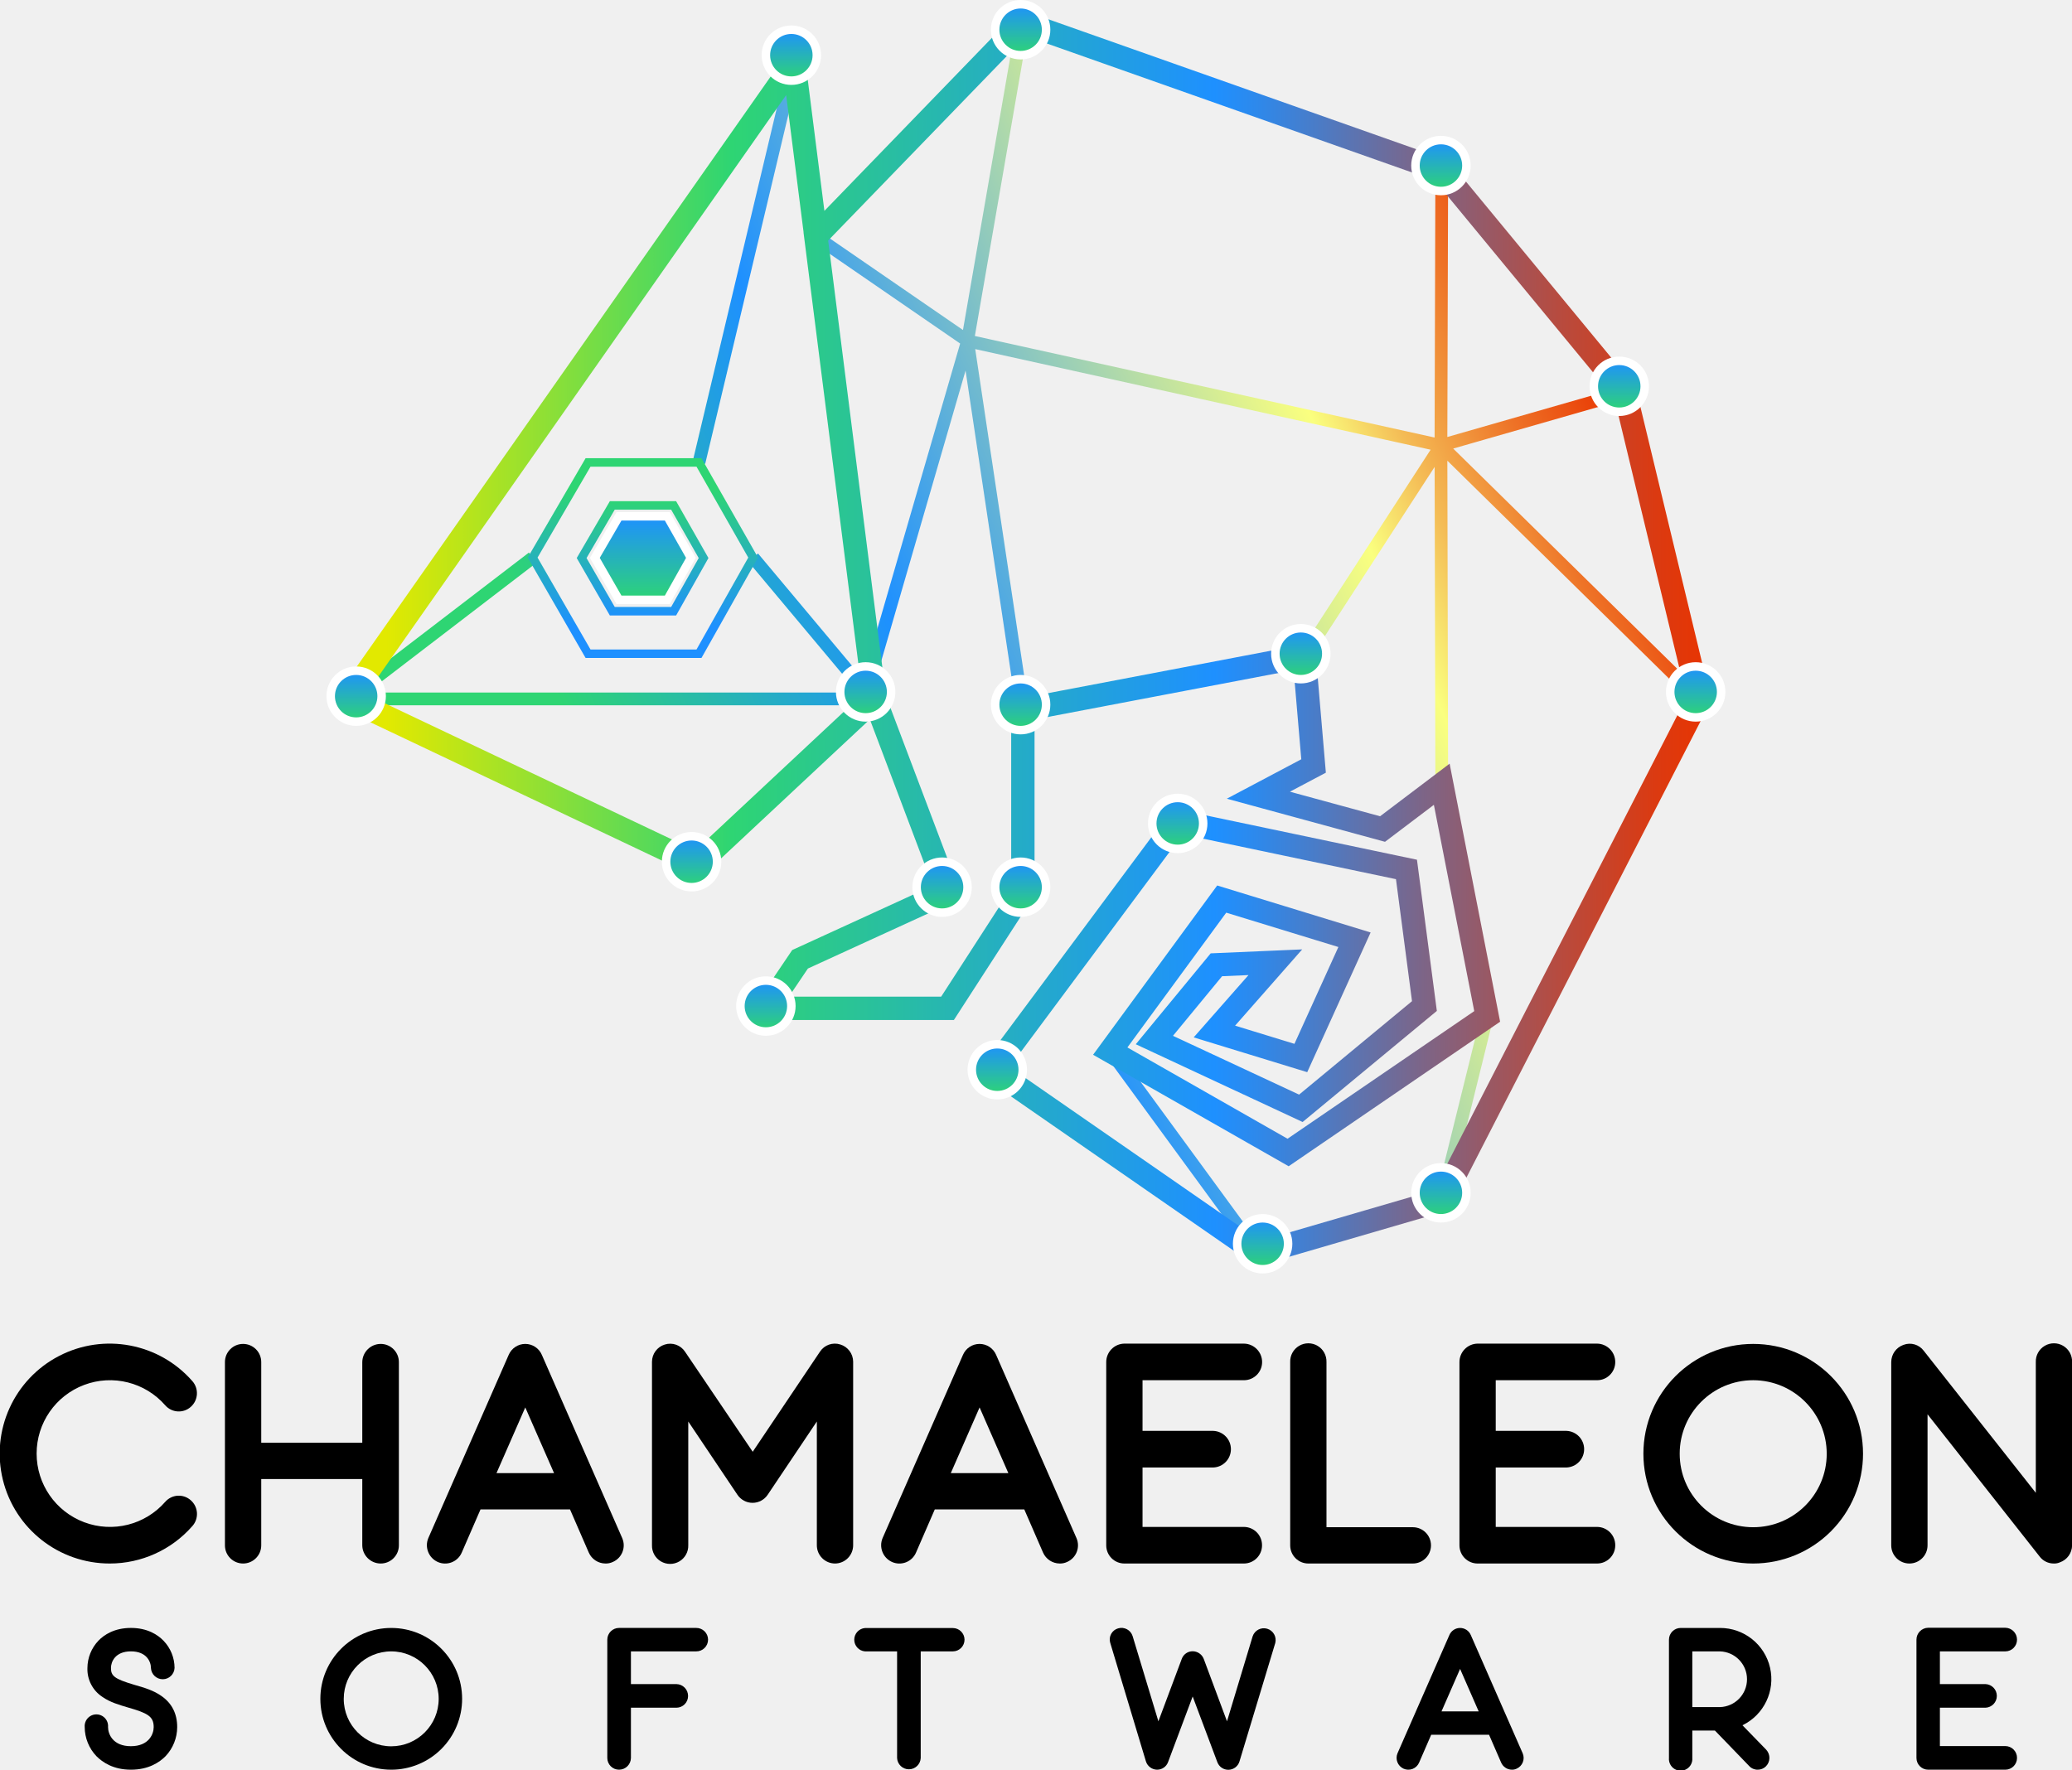
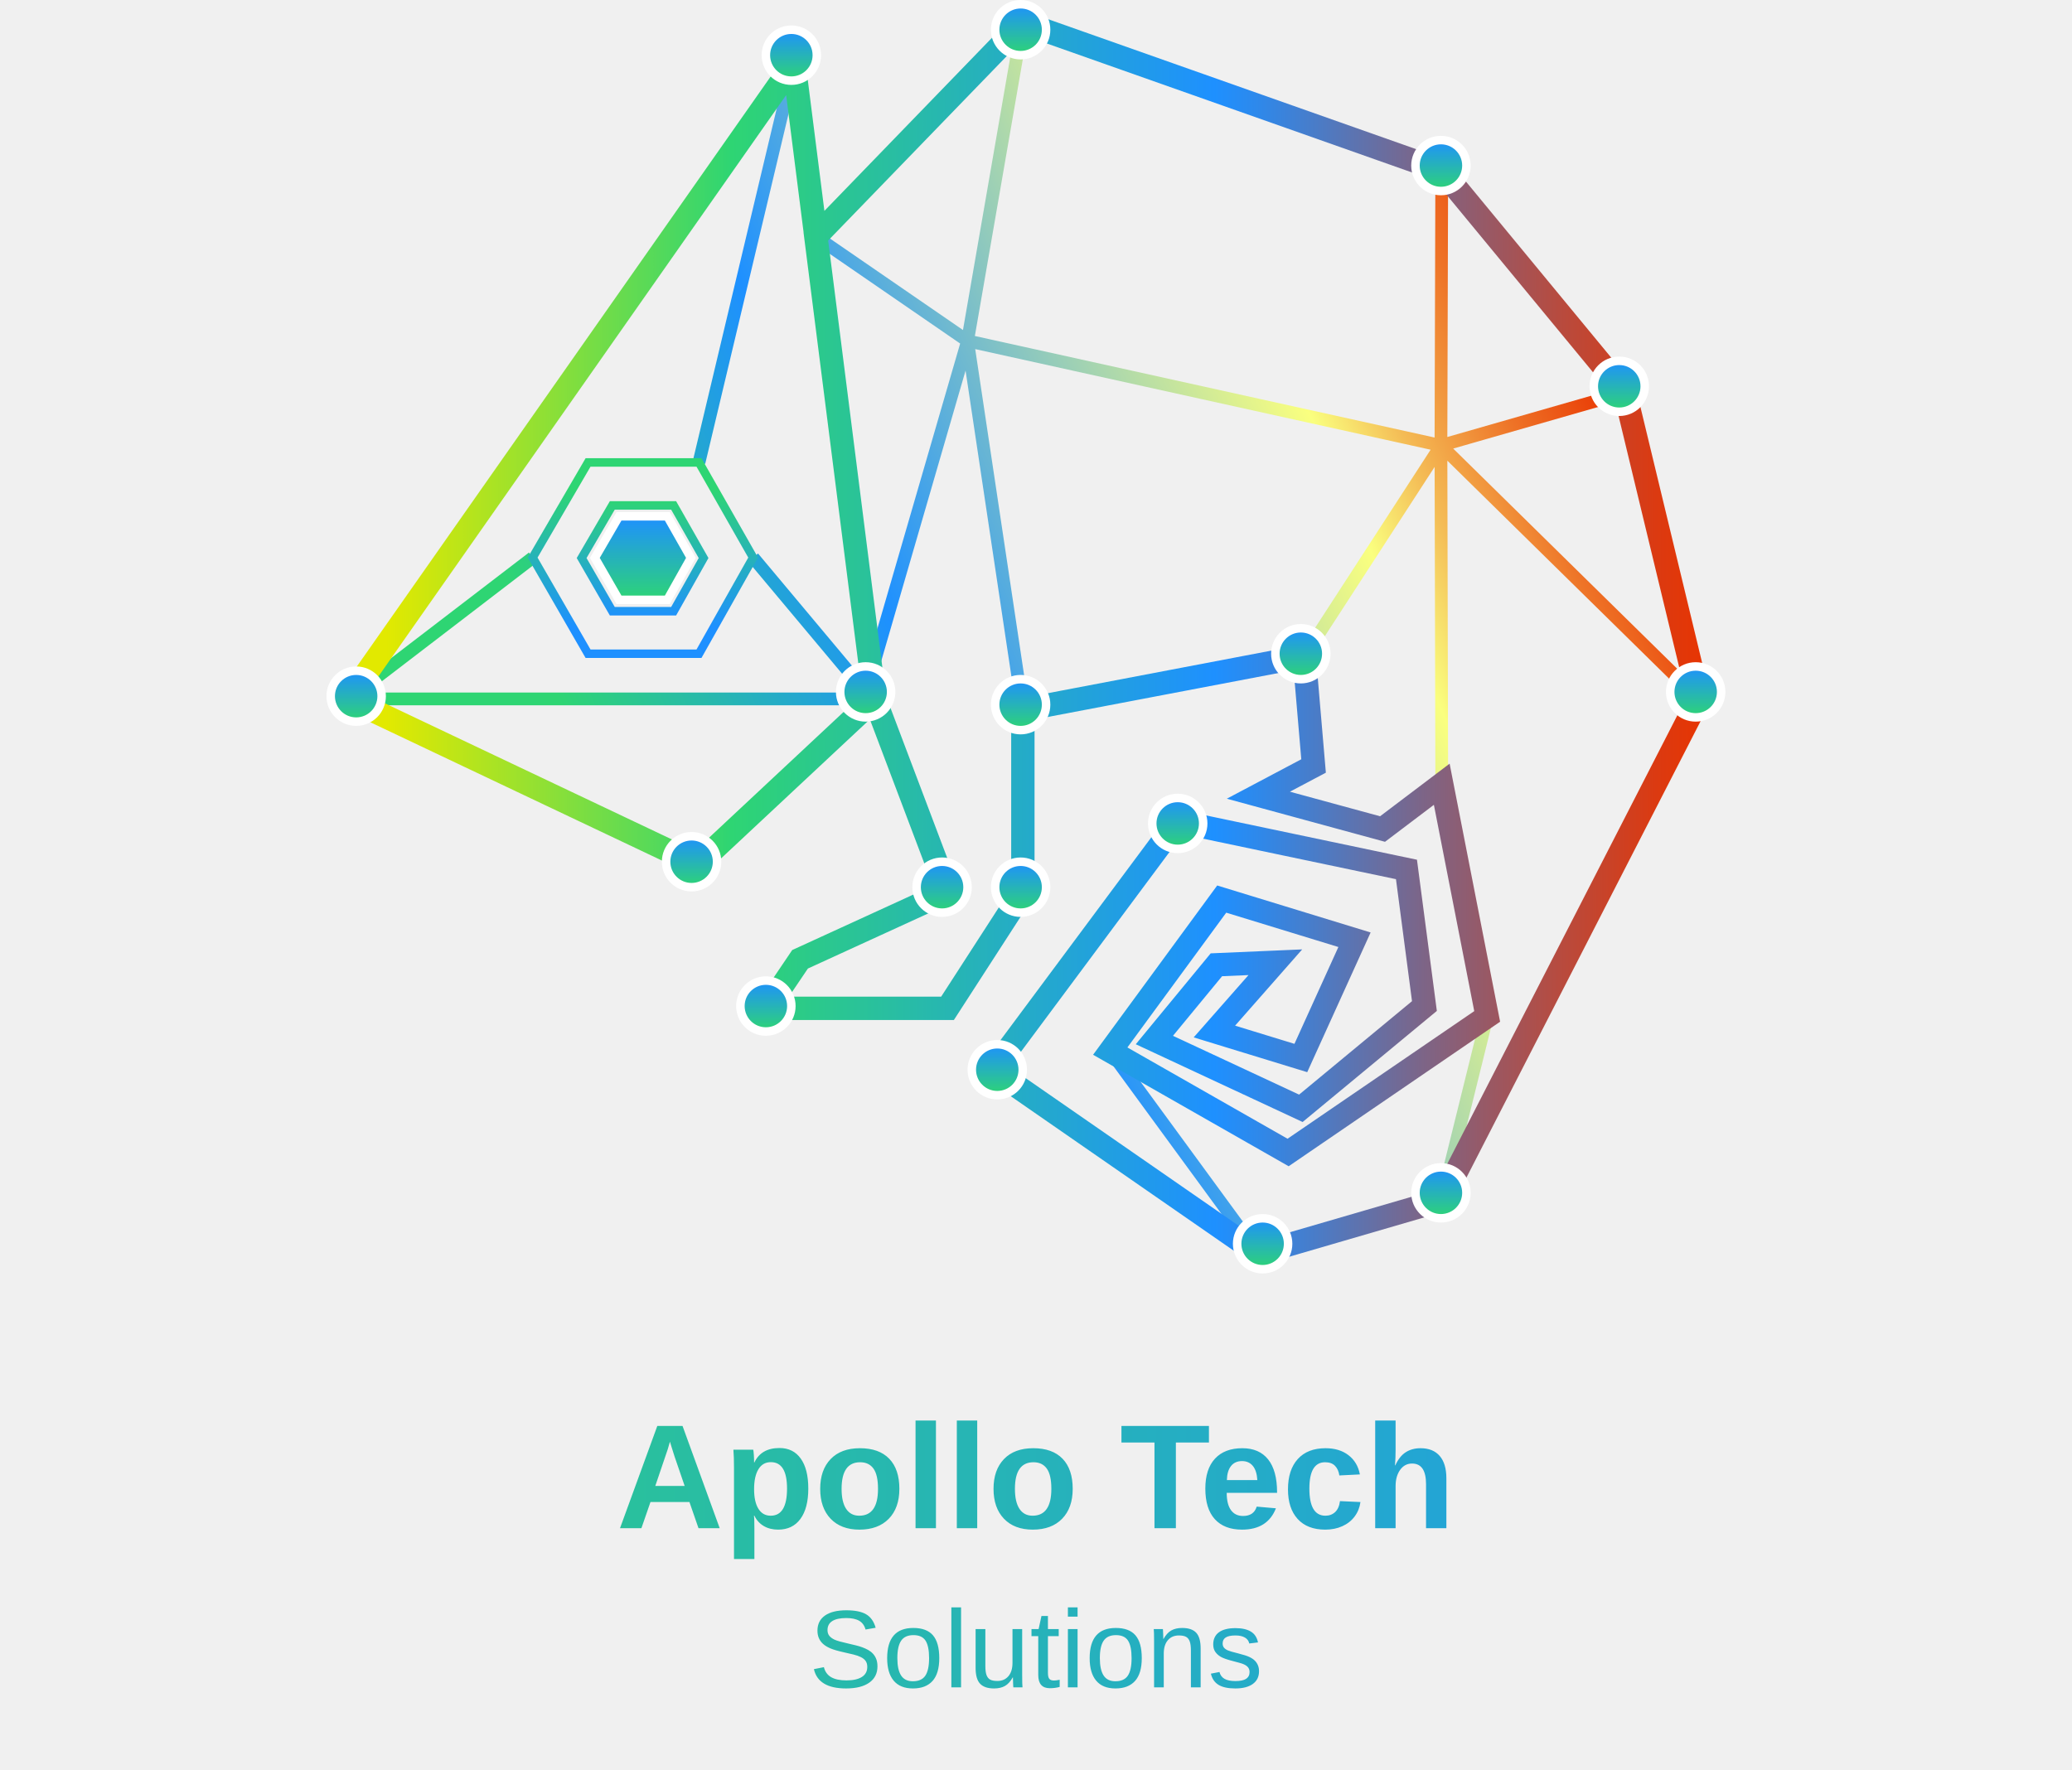
<svg xmlns="http://www.w3.org/2000/svg" xmlns:xlink="http://www.w3.org/1999/xlink" viewBox="0 0 976.05 833.79">
  <defs>
    <style>.cls-1,.cls-2,.cls-20,.cls-22{fill:none;}.cls-1{stroke-width:6px;stroke:url(#linear-gradient);}.cls-2{stroke-miterlimit:10;stroke-width:11px;stroke:url(#linear-gradient-2);}.cls-10,.cls-11,.cls-12,.cls-13,.cls-14,.cls-15,.cls-16,.cls-17,.cls-18,.cls-19,.cls-21,.cls-3,.cls-4,.cls-5,.cls-6,.cls-7,.cls-8,.cls-9{stroke:#fff;}.cls-10,.cls-11,.cls-12,.cls-13,.cls-14,.cls-15,.cls-16,.cls-17,.cls-18,.cls-19,.cls-20,.cls-21,.cls-22,.cls-3,.cls-4,.cls-5,.cls-6,.cls-7,.cls-8,.cls-9{stroke-width:4px;}.cls-3{fill:url(#linear-gradient-3);}.cls-4{fill:url(#linear-gradient-4);}.cls-5{fill:url(#linear-gradient-5);}.cls-6{fill:url(#linear-gradient-6);}.cls-7{fill:url(#linear-gradient-7);}.cls-8{fill:url(#linear-gradient-8);}.cls-9{fill:url(#linear-gradient-9);}.cls-10{fill:url(#linear-gradient-10);}.cls-11{fill:url(#linear-gradient-11);}.cls-12{fill:url(#linear-gradient-12);}.cls-13{fill:url(#linear-gradient-13);}.cls-14{fill:url(#linear-gradient-14);}.cls-15{fill:url(#linear-gradient-15);}.cls-16{fill:url(#linear-gradient-16);}.cls-17{fill:url(#linear-gradient-17);}.cls-18{fill:url(#linear-gradient-18);}.cls-19{fill:url(#linear-gradient-19);}.cls-20{stroke:url(#linear-gradient-20);}.cls-21{fill-rule:evenodd;fill:url(#linear-gradient-21);}.cls-22{stroke:url(#linear-gradient-22);}</style>
    <linearGradient id="linear-gradient" x1="768.22" y1="190.14" x2="211.21" y2="438.13" gradientUnits="userSpaceOnUse">
      <stop offset="0" stop-color="#e93400" />
      <stop offset="0.03" stop-color="#ea450b" />
      <stop offset="0.09" stop-color="#ee7327" />
      <stop offset="0.17" stop-color="#f4bb55" />
      <stop offset="0.23" stop-color="#faff7f" />
      <stop offset="0.59" stop-color="#1e90ff" />
      <stop offset="0.85" stop-color="#2ed573" />
    </linearGradient>
    <linearGradient id="linear-gradient-2" x1="806.1" y1="300.47" x2="155.85" y2="300.47" gradientUnits="userSpaceOnUse">
      <stop offset="0" stop-color="#e93400" />
      <stop offset="0.04" stop-color="#db3a11" />
      <stop offset="0.11" stop-color="#b74b3f" />
      <stop offset="0.21" stop-color="#7c6588" />
      <stop offset="0.33" stop-color="#2d89ec" />
      <stop offset="0.36" stop-color="#1e90ff" />
      <stop offset="0.71" stop-color="#2ed573" />
      <stop offset="0.96" stop-color="#e2e900" />
    </linearGradient>
    <linearGradient id="linear-gradient-3" x1="200.23" y1="550.92" x2="200.23" y2="551.92" gradientTransform="matrix(24, 0, 0, -24, -4432.68, 13260)" gradientUnits="userSpaceOnUse">
      <stop offset="0" stop-color="#2ed573" />
      <stop offset="1" stop-color="#1e90ff" />
    </linearGradient>
    <linearGradient id="linear-gradient-4" x1="200.23" y1="550.92" x2="200.23" y2="551.92" gradientTransform="matrix(24, 0, 0, -24, -4637.68, 13562)" xlink:href="#linear-gradient-3" />
    <linearGradient id="linear-gradient-5" x1="200.23" y1="550.92" x2="200.23" y2="551.92" gradientTransform="matrix(24, 0, 0, -24, -4479.68, 13640)" xlink:href="#linear-gradient-3" />
    <linearGradient id="linear-gradient-6" x1="200.23" y1="550.92" x2="200.23" y2="551.92" gradientTransform="matrix(24, 0, 0, -24, -4397.68, 13560)" xlink:href="#linear-gradient-3" />
    <linearGradient id="linear-gradient-7" x1="200.23" y1="550.92" x2="200.23" y2="551.92" gradientTransform="matrix(24, 0, 0, -24, -4361.68, 13652)" xlink:href="#linear-gradient-3" />
    <linearGradient id="linear-gradient-8" x1="200.23" y1="550.92" x2="200.23" y2="551.92" gradientTransform="matrix(24, 0, 0, -24, -4324.68, 13652)" xlink:href="#linear-gradient-3" />
    <linearGradient id="linear-gradient-9" x1="200.23" y1="550.92" x2="200.23" y2="551.92" gradientTransform="matrix(24, 0, 0, -24, -4324.68, 13566)" xlink:href="#linear-gradient-3" />
    <linearGradient id="linear-gradient-10" x1="200.23" y1="550.92" x2="200.23" y2="551.92" gradientTransform="matrix(24, 0, 0, -24, -4192.68, 13542)" xlink:href="#linear-gradient-3" />
    <linearGradient id="linear-gradient-11" x1="200.73" y1="550" x2="200.73" y2="551" gradientTransform="matrix(24, 0, 0, -24, -4262.68, 13600)" xlink:href="#linear-gradient-3" />
    <linearGradient id="linear-gradient-12" x1="200.23" y1="550.92" x2="200.23" y2="551.92" gradientTransform="matrix(24, 0, 0, -24, -4006.68, 13560)" xlink:href="#linear-gradient-3" />
    <linearGradient id="linear-gradient-13" x1="200.23" y1="550.92" x2="200.23" y2="551.92" gradientTransform="matrix(24, 0, 0, -24, -4126.68, 13796)" xlink:href="#linear-gradient-3" />
    <linearGradient id="linear-gradient-14" x1="200.23" y1="550.92" x2="200.23" y2="551.92" gradientTransform="matrix(24, 0, 0, -24, -4210.68, 13820)" xlink:href="#linear-gradient-3" />
    <linearGradient id="linear-gradient-15" x1="199.81" y1="550.92" x2="199.81" y2="551.92" gradientTransform="matrix(24, 0, 0, -24, -4325.68, 13738)" xlink:href="#linear-gradient-3" />
    <linearGradient id="linear-gradient-16" x1="200.23" y1="550.92" x2="200.23" y2="551.92" gradientTransform="matrix(24, 0, 0, -24, -4444.68, 13708)" xlink:href="#linear-gradient-3" />
    <linearGradient id="linear-gradient-17" x1="200.23" y1="550.92" x2="200.23" y2="551.92" gradientTransform="matrix(24, 0, 0, -24, -4324.68, 13248)" xlink:href="#linear-gradient-3" />
    <linearGradient id="linear-gradient-18" x1="200.23" y1="550.92" x2="200.23" y2="551.92" gradientTransform="matrix(24, 0, 0, -24, -4126.68, 13312)" xlink:href="#linear-gradient-3" />
    <linearGradient id="linear-gradient-19" x1="200.23" y1="550.92" x2="200.23" y2="551.92" gradientTransform="matrix(24, 0, 0, -24, -4042.68, 13416)" xlink:href="#linear-gradient-3" />
    <linearGradient id="linear-gradient-20" x1="201.21" y1="550.79" x2="201.21" y2="549.69" gradientTransform="matrix(68, 0, 0, -59, -13379.94, 32727)" xlink:href="#linear-gradient-3" />
    <linearGradient id="linear-gradient-21" x1="200.93" y1="550.05" x2="200.93" y2="550.95" gradientTransform="matrix(50.61, 0, 0, -44, -9865.68, 24485)" gradientUnits="userSpaceOnUse">
      <stop offset="0" stop-color="#2ed573" />
      <stop offset="0.03" stop-color="#2dd378" />
      <stop offset="1" stop-color="#1e90ff" />
    </linearGradient>
    <linearGradient id="linear-gradient-22" x1="201.21" y1="550.72" x2="201.21" y2="549.75" gradientTransform="matrix(68, 0, 0, -59, -13379.94, 32727)" xlink:href="#linear-gradient-3" />
+     <linearGradient id="textGradient" x1="0" y1="700" x2="976" y2="700" gradientUnits="userSpaceOnUse">
+       <stop offset="0" stop-color="#2ed573" />
+       <stop offset="1" stop-color="#1e90ff" />
+     </linearGradient>
  </defs>
  <g id="Layer_2" data-name="Layer 2">
    <g id="COLOR_LOGO" data-name="COLOR LOGO">
      <g id="CHAM">
        <path class="cls-1" d="M480.78,16.32l-25,144.29m223,49.27L765.47,185M679.16,80.37l-.38,129.51m-223-49.27L407.78,326M384.3,111.44l71.48,49.17m0,0,223,49.27M800.27,329.3,678.78,209.88m-223-49.27,26.06,173.83m197.32,231,21.4-86.54m-21.4-109.39-.38-159.64m-86,380.74L523,495.23M329.27,217.88,374,30m-123,232.7L164.1,329.3m190.68-66.6,53,63.3M164.1,329.3H412m202.37-20.09,64.42-99.33" />
        <path id="Combined-Shape" class="cls-2" d="M384.3,111.44,481.84,10.67l197.32,69.7L765.47,185l34.8,144.33L679.16,565.45l-86.38,25.17L467.78,504l87-117,107.76,22.64L671,474l-58.21,48.18-69-32.17L573,454.56l27.77-1.2L572.06,486l40.72,12.48,25.28-55.72L575.51,423.6,523,495.23,606.78,543l93.78-64.11-21.4-109.39-27.89,21.1-58.49-15.94,26-13.77-4.42-51.7L481.84,334.44v85.71l-35.49,54.92H361.28l15.6-23.1,69.47-31.82L412,329.3h0ZM164.1,329.3,374,30l38,299.3-83.45,78Z" />
        <circle id="Oval" class="cls-3" cx="372.78" cy="26" r="12" />
        <circle id="Oval-Copy-4" class="cls-4" cx="167.78" cy="328" r="12" />
        <circle id="Oval-Copy-5" class="cls-5" cx="325.78" cy="406" r="12" />
        <circle id="Oval-Copy-6" class="cls-6" cx="407.78" cy="326" r="12" />
        <circle id="Oval-Copy-7" class="cls-7" cx="443.78" cy="418" r="12" />
        <circle id="Oval-Copy-8" class="cls-8" cx="480.78" cy="418" r="12" />
        <circle id="Oval-Copy-9" class="cls-9" cx="480.78" cy="332" r="12" />
        <circle id="Oval-Copy-10" class="cls-10" cx="612.78" cy="308" r="12" />
        <circle id="Oval-Copy-16" class="cls-11" cx="554.78" cy="387.96" r="12" />
        <circle id="Oval-Copy-11" class="cls-12" cx="798.78" cy="326" r="12" />
        <circle id="Oval-Copy-12" class="cls-13" cx="678.78" cy="562" r="12" />
        <circle id="Oval-Copy-13" class="cls-14" cx="594.78" cy="586" r="12" />
        <circle id="Oval-Copy-14" class="cls-15" cx="469.78" cy="504" r="12" />
        <circle id="Oval-Copy-15" class="cls-16" cx="360.78" cy="474" r="12" />
        <circle id="Oval-Copy" class="cls-17" cx="480.78" cy="14" r="12" />
        <circle id="Oval-Copy-2" class="cls-18" cx="678.78" cy="78" r="12" />
        <circle id="Oval-Copy-3" class="cls-19" cx="762.78" cy="182" r="12" />
        <polygon id="Path-3" class="cls-20" points="250.91 262.7 277.01 217.88 329.27 217.88 354.78 262.7 329.27 308 277.01 308 250.91 262.7" />
        <path id="Path-3-2" data-name="Path-3" class="cls-21" d="M280.21,262.84l11.38-19.57h22.77l11.11,19.57-11.11,19.77H291.59Z" />
        <polygon id="Path-3-3" data-name="Path-3" class="cls-22" points="273.99 262.92 288.43 238.13 317.33 238.13 331.43 262.92 317.33 287.97 288.43 287.97 273.99 262.92" />
      </g>
-       <g id="CHAMAELEON">
-         <path d="M51.73,736.65a51.8,51.8,0,1,1,38.9-85.92,8.6,8.6,0,0,1-.73,12.09,8.47,8.47,0,0,1-12.09-.74,34.56,34.56,0,1,0,0,45.54,8.47,8.47,0,0,1,12.09-.74A8.58,8.58,0,0,1,90.63,719,51.68,51.68,0,0,1,51.73,736.65Z" />
-         <path d="M187.9,641.74V728.1a8.55,8.55,0,0,1-8.55,8.55,8.68,8.68,0,0,1-8.69-8.55V696.86h-47.6V728.1a8.55,8.55,0,1,1-17.1,0V641.74a8.55,8.55,0,0,1,17.1,0v38h47.6v-38a8.69,8.69,0,0,1,8.69-8.55A8.56,8.56,0,0,1,187.9,641.74Z" />
-         <path d="M288.7,735.91a7.64,7.64,0,0,1-3.53.74,8.64,8.64,0,0,1-7.82-5.16l-8.84-20.34H226.36l-8.84,20.34a8.52,8.52,0,0,1-11.34,4.42,8.67,8.67,0,0,1-4.43-11.2l37.88-86.36a8.49,8.49,0,0,1,15.62,0l37.87,86.36A8.53,8.53,0,0,1,288.7,735.91ZM261,694.06l-13.56-30.95-13.56,30.95Z" />
-         <path d="M393.34,736.65a8.59,8.59,0,0,1-8.55-8.7V669.74l-23.14,34.49a8.58,8.58,0,0,1-14.29,0l-23.14-34.49V728a8.55,8.55,0,1,1-17.09,0V641.59a8.52,8.52,0,0,1,6-8.1,8.39,8.39,0,0,1,9.58,3.39L354.58,684l31.68-47.16a8.39,8.39,0,0,1,9.58-3.39,8.53,8.53,0,0,1,6.05,8.1V728A8.59,8.59,0,0,1,393.34,736.65Z" />
-         <path d="M502.69,735.91a7.65,7.65,0,0,1-3.54.74,8.64,8.64,0,0,1-7.81-5.16l-8.84-20.34H440.35l-8.84,20.34a8.53,8.53,0,0,1-11.35,4.42,8.67,8.67,0,0,1-4.42-11.2l37.88-86.36a8.49,8.49,0,0,1,15.62,0l37.87,86.36A8.54,8.54,0,0,1,502.69,735.91ZM475,694.06l-13.55-30.95-13.56,30.95Z" />
-         <path d="M594.5,728.1a8.55,8.55,0,0,1-8.54,8.55h-56.3a8.55,8.55,0,0,1-8.55-8.55V641.74a8.68,8.68,0,0,1,8.55-8.69H586a8.68,8.68,0,0,1,8.54,8.69,8.55,8.55,0,0,1-8.54,8.55H538.21v23.87h33.3a8.63,8.63,0,0,1,0,17.25h-33.3v28H586A8.58,8.58,0,0,1,594.5,728.1Z" />
-         <path d="M665.54,736.65H616.32a8.55,8.55,0,0,1-8.55-8.55V641.74a8.55,8.55,0,1,1,17.09,0v77.81h40.68a8.55,8.55,0,1,1,0,17.1Z" />
-         <path d="M760.89,728.1a8.55,8.55,0,0,1-8.55,8.55H696.05a8.55,8.55,0,0,1-8.55-8.55V641.74a8.68,8.68,0,0,1,8.55-8.69h56.29a8.68,8.68,0,0,1,8.55,8.69,8.55,8.55,0,0,1-8.55,8.55H704.59v23.87H737.9a8.63,8.63,0,0,1,0,17.25H704.59v28h47.75A8.58,8.58,0,0,1,760.89,728.1Z" />
-         <path d="M825.88,736.65a51.73,51.73,0,1,1,51.73-51.73A51.7,51.7,0,0,1,825.88,736.65Zm0-86.36a34.63,34.63,0,1,0,34.63,34.63A34.68,34.68,0,0,0,825.88,650.29Z" />
-         <path d="M967.51,736.65a8.3,8.3,0,0,1-6.78-3.39L908,666.35V728.1a8.55,8.55,0,0,1-17.1,0V641.74a8.6,8.6,0,0,1,5.75-8.1,8.25,8.25,0,0,1,9.58,2.8L959,703.34v-61.6a8.55,8.55,0,1,1,17.09,0V728.1a8.55,8.55,0,0,1-5.74,8A6.45,6.45,0,0,1,967.51,736.65Z" />
-       </g>
-       <g id="SOFTWARE">
-         <path d="M61.68,833.79c-8.37,0-13.41-3.52-16.26-6.37a20,20,0,0,1-5.52-13.7,5.52,5.52,0,1,1,11,0c0,3.33,2.29,9,10.75,9s10.75-5.71,10.75-9c0-5-2.76-6.56-12.08-9.23-4.18-1.23-8.46-2.47-12-4.94a15.62,15.62,0,0,1-7.14-13.7A18.84,18.84,0,0,1,46.37,773c2.66-2.76,7.51-6,15.31-6s12.65,3.24,15.32,6a18.52,18.52,0,0,1,5.23,12.84,5.57,5.57,0,0,1-11.13,0c0-2.86-2-7.8-9.42-7.8s-9.41,4.94-9.41,7.8c0,3.71,1.42,5.13,11.13,8,4.37,1.24,8.94,2.57,12.65,5.23,4.94,3.42,7.42,8.37,7.42,14.65A20,20,0,0,1,78,827.42C75.19,830.27,70.05,833.79,61.68,833.79Z" />
-         <path d="M184.3,833.79a33.39,33.39,0,1,1,33.39-33.39A33.37,33.37,0,0,1,184.3,833.79Zm0-55.74a22.36,22.36,0,1,0,22.35,22.35A22.38,22.38,0,0,0,184.3,778.05Z" />
-         <path d="M333.55,772.53a5.54,5.54,0,0,1-5.61,5.52H297.21v15.41h21.41a5.6,5.6,0,0,1,5.51,5.61,5.52,5.52,0,0,1-5.51,5.52H297.21v23.68a5.6,5.6,0,0,1-5.61,5.52,5.52,5.52,0,0,1-5.52-5.52V772.53A5.53,5.53,0,0,1,291.6,767h36.34A5.54,5.54,0,0,1,333.55,772.53Z" />
-         <path d="M454.36,772.53a5.52,5.52,0,0,1-5.52,5.52H433.72v50.22a5.57,5.57,0,0,1-11.13,0V778.05H407.46a5.52,5.52,0,0,1,0-11h41.38A5.52,5.52,0,0,1,454.36,772.53Z" />
-         <path d="M545.11,833.79h-.19a5.6,5.6,0,0,1-5.14-4L523,774.05a5.44,5.44,0,0,1,3.71-6.85,5.52,5.52,0,0,1,6.85,3.71L545.68,811l11-29.39a5.44,5.44,0,0,1,5.14-3.62,5.65,5.65,0,0,1,5.23,3.62L578,811l12.08-40.05a5.56,5.56,0,0,1,10.66,3.14l-16.84,55.74a5.5,5.5,0,0,1-10.46.39l-11.61-30.92-11.6,30.92A5.46,5.46,0,0,1,545.11,833.79Z" />
-         <path d="M714.43,833.31a4.81,4.81,0,0,1-2.28.48,5.57,5.57,0,0,1-5-3.33l-5.71-13.13H674.19l-5.7,13.13a5.51,5.51,0,0,1-7.33,2.85,5.59,5.59,0,0,1-2.85-7.23l24.45-55.74a5.48,5.48,0,0,1,10.08,0l24.45,55.74A5.52,5.52,0,0,1,714.43,833.31Zm-17.88-27-8.75-20-8.75,20Z" />
-         <path d="M832,824.37a5.67,5.67,0,0,1-.19,7.9,5.44,5.44,0,0,1-3.81,1.52,5.31,5.31,0,0,1-4-1.71l-16.17-16.74H797.19v12.93a5.52,5.52,0,1,1-11,0V772.53a5.52,5.52,0,0,1,5.51-5.52h18.55a24.13,24.13,0,0,1,10.56,45.85ZM797.19,804.3h13a13.13,13.13,0,0,0,0-26.25h-13Z" />
-         <path d="M950.15,828.27a5.52,5.52,0,0,1-5.51,5.52H908.3a5.52,5.52,0,0,1-5.52-5.52V772.53a5.6,5.6,0,0,1,5.52-5.61h36.34a5.6,5.6,0,0,1,5.51,5.61,5.52,5.52,0,0,1-5.51,5.52H913.82v15.41h21.49a5.57,5.57,0,0,1,0,11.13H913.82v18.07h30.82A5.54,5.54,0,0,1,950.15,828.27Z" />
+       <g id="APOLLO_TECH_SOLUTIONS">
+         <text x="488" y="720" text-anchor="middle" font-family="Arial, sans-serif" font-size="70" font-weight="bold" fill="url(#textGradient)">Apollo Tech</text>
+         <text x="488" y="795" text-anchor="middle" font-family="Arial, sans-serif" font-size="52" fill="url(#textGradient)">Solutions</text>
      </g>
    </g>
  </g>
</svg>
